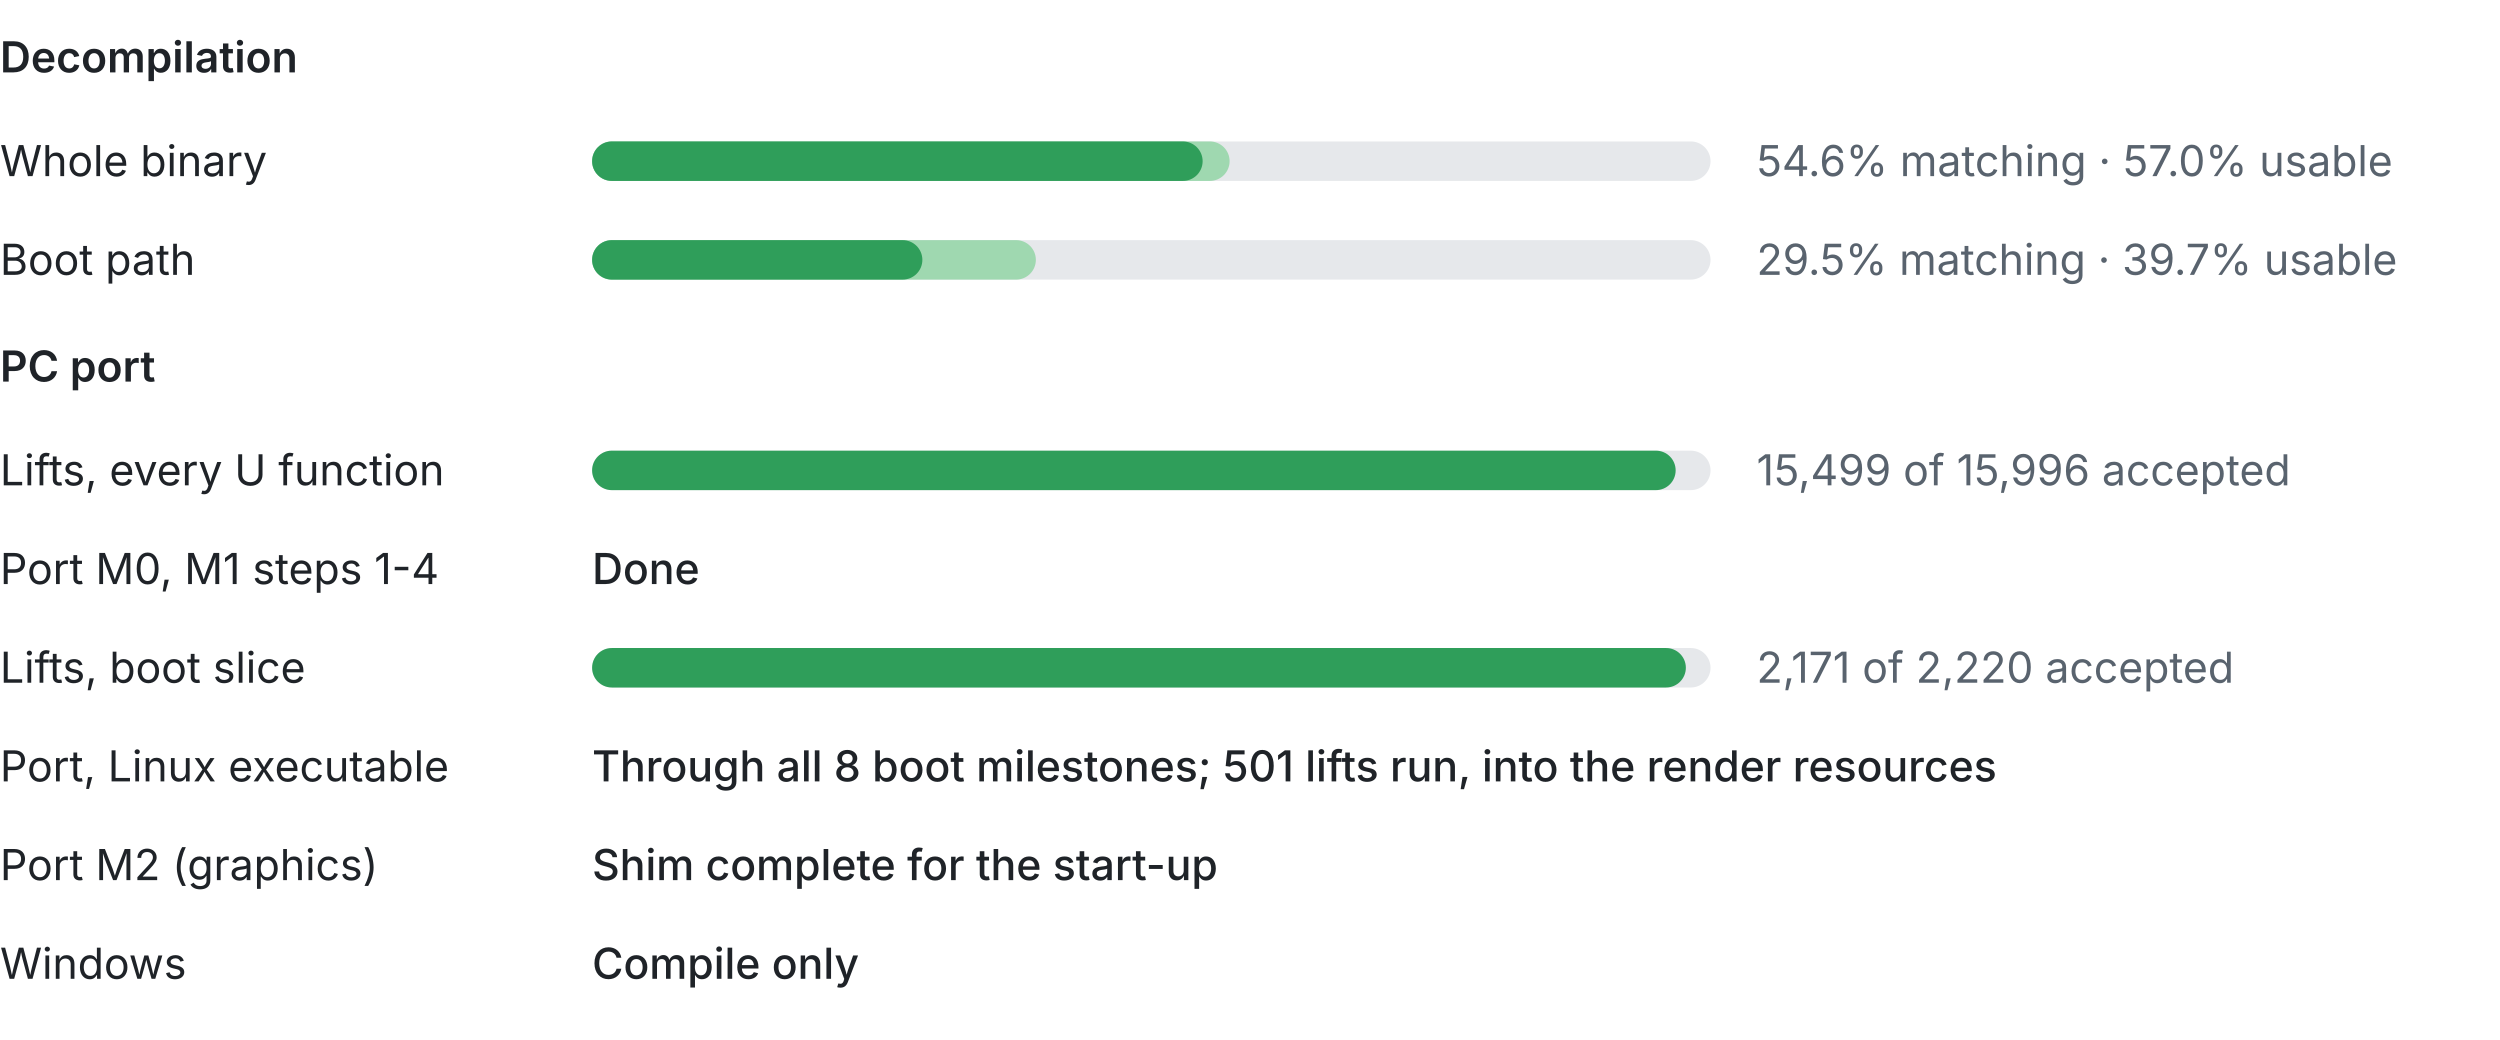
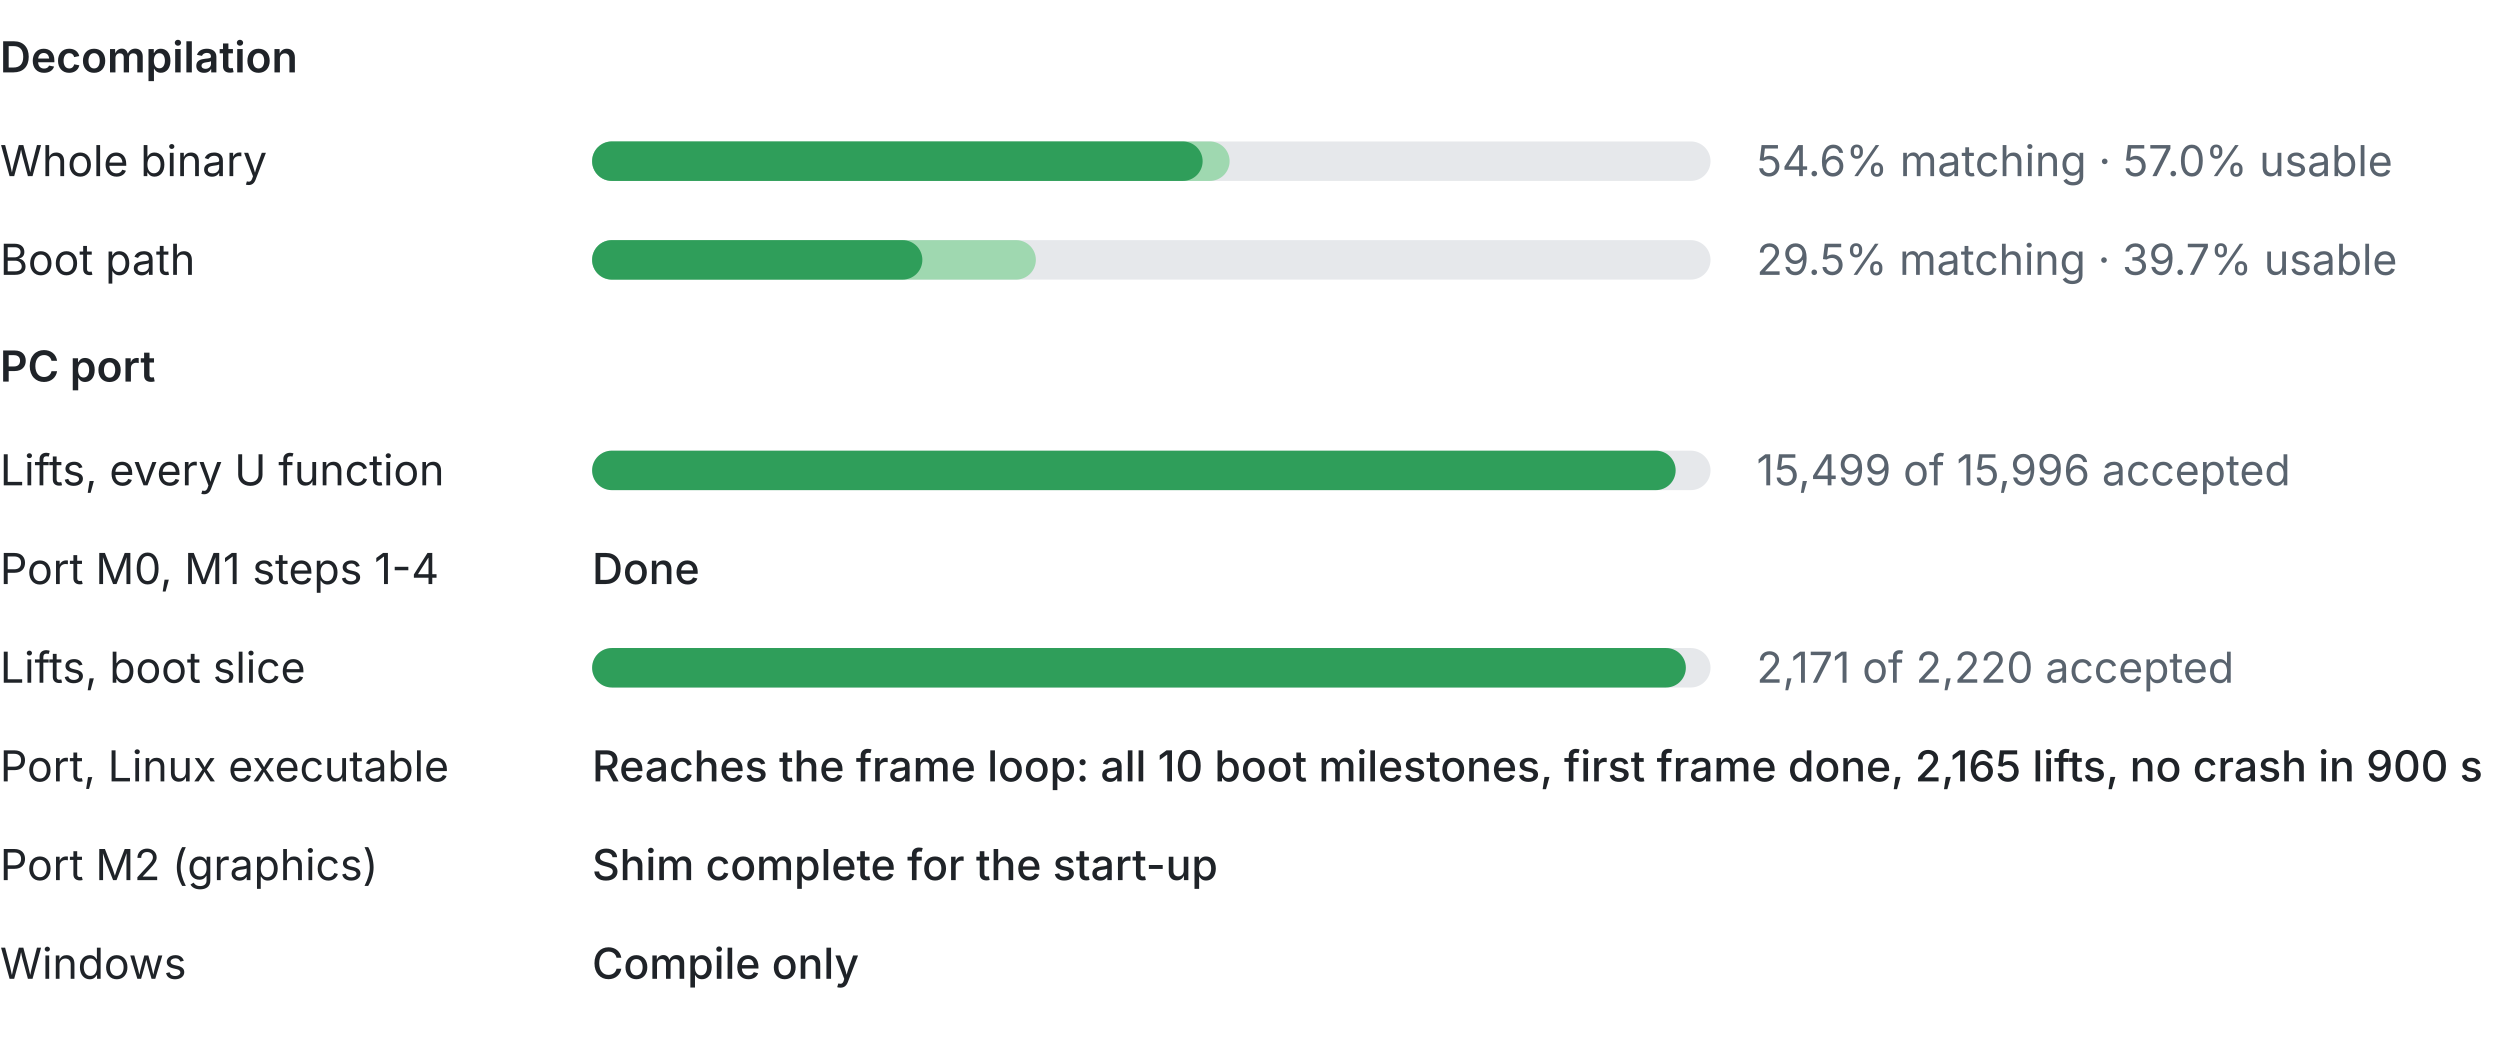
<svg xmlns="http://www.w3.org/2000/svg" width="760" height="316" viewBox="0 0 760 316" role="img">
  <style>.h{font:600 13px system-ui,-apple-system,'Segoe UI',sans-serif;fill:#1f2328}.l,.n,.s{font:13px system-ui,-apple-system,'Segoe UI',sans-serif;fill:#1f2328}.n{fill:#59636e}.s{fill:#1f2328;font-weight:500}.t{fill:#e6e8eb}.m{fill:#9fd8b0}.o{fill:#2f9e5a}@media (prefers-color-scheme:dark){.h,.l,.s{fill:#e6edf3}.n{fill:#9198a1}.t{fill:#2b3138}.m{fill:#2c6e45}.o{fill:#4cc27a}}</style>
  <text class="h" x="0" y="22">Decompilation</text>
  <text class="l" x="0" y="49" dy="0.35em">Whole binary</text>
  <rect class="t" x="180" y="43" width="340" height="12" rx="6" />
  <rect class="m" x="180" y="43" width="193.8" height="12" rx="6" />
  <rect class="o" x="180" y="43" width="185.6" height="12" rx="6" />
  <text class="n" x="534" y="49" dy="0.35em">54.6% matching · 57.0% usable</text>
  <text class="l" x="0" y="79" dy="0.35em">Boot path</text>
  <rect class="t" x="180" y="73" width="340" height="12" rx="6" />
  <rect class="m" x="180" y="73" width="134.9" height="12" rx="6" />
  <rect class="o" x="180" y="73" width="100.4" height="12" rx="6" />
  <text class="n" x="534" y="79" dy="0.35em">29.5% matching · 39.7% usable</text>
  <text class="h" x="0" y="116">PC port</text>
  <text class="l" x="0" y="143" dy="0.35em">Lifts, every U function</text>
  <rect class="t" x="180" y="137" width="340" height="12" rx="6" />
  <rect class="o" x="180" y="137" width="329.4" height="12" rx="6" />
  <text class="n" x="534" y="143" dy="0.35em">15,499 of 15,996 accepted</text>
  <text class="l" x="0" y="173" dy="0.35em">Port M0, M1 steps 1-4</text>
  <text class="s" x="180" y="173" dy="0.35em">Done</text>
  <text class="l" x="0" y="203" dy="0.35em">Lifts, boot slice</text>
  <rect class="t" x="180" y="197" width="340" height="12" rx="6" />
  <rect class="o" x="180" y="197" width="332.5" height="12" rx="6" />
  <text class="n" x="534" y="203" dy="0.35em">2,171 of 2,220 accepted</text>
  <text class="l" x="0" y="233" dy="0.35em">Port, Linux executable</text>
-   <text class="s" x="180" y="233" dy="0.35em">Through all 8 boot milestones; 501 lifts run, into the render resources</text>
+   <text class="s" x="180" y="233" dy="0.35em">Reaches the frame loop: all 10 boot milestones, first frame done, 2,165 lifts, no crash in 900 s</text>
  <text class="l" x="0" y="263" dy="0.35em">Port M2 (graphics)</text>
  <text class="s" x="180" y="263" dy="0.35em">Shim complete for the start-up</text>
  <text class="l" x="0" y="293" dy="0.35em">Windows</text>
  <text class="s" x="180" y="293" dy="0.35em">Compile only</text>
</svg>
